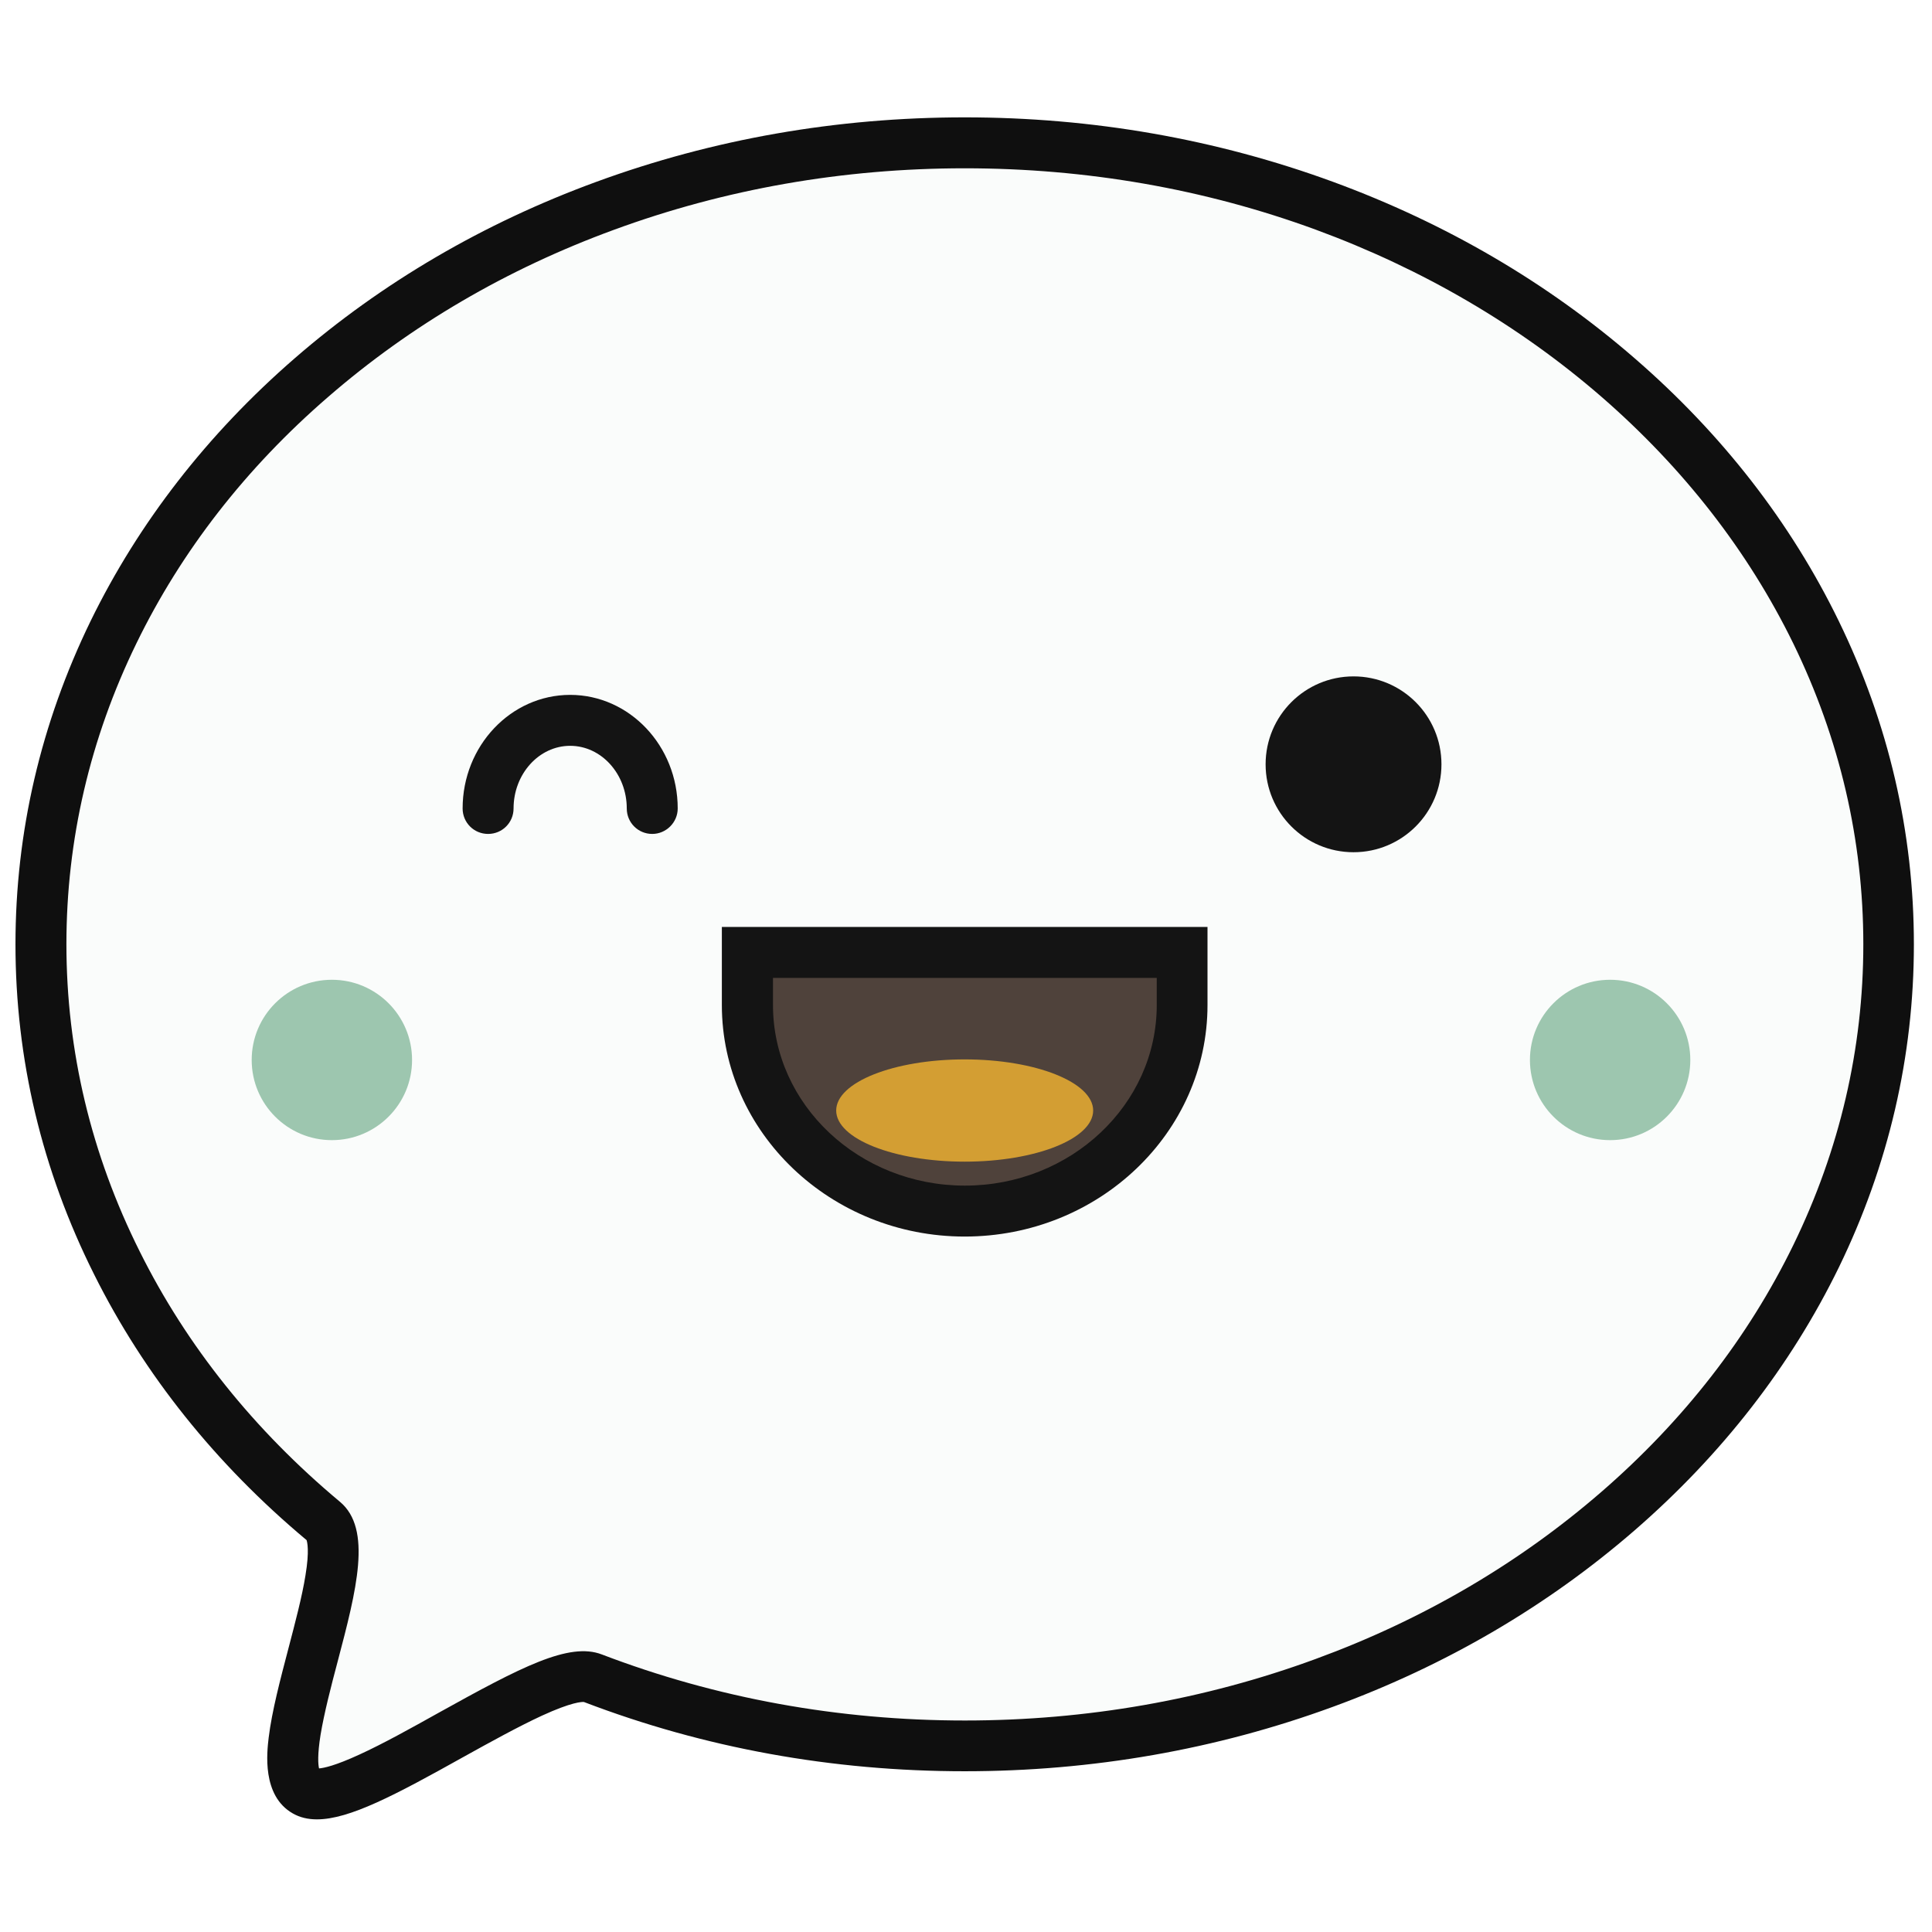
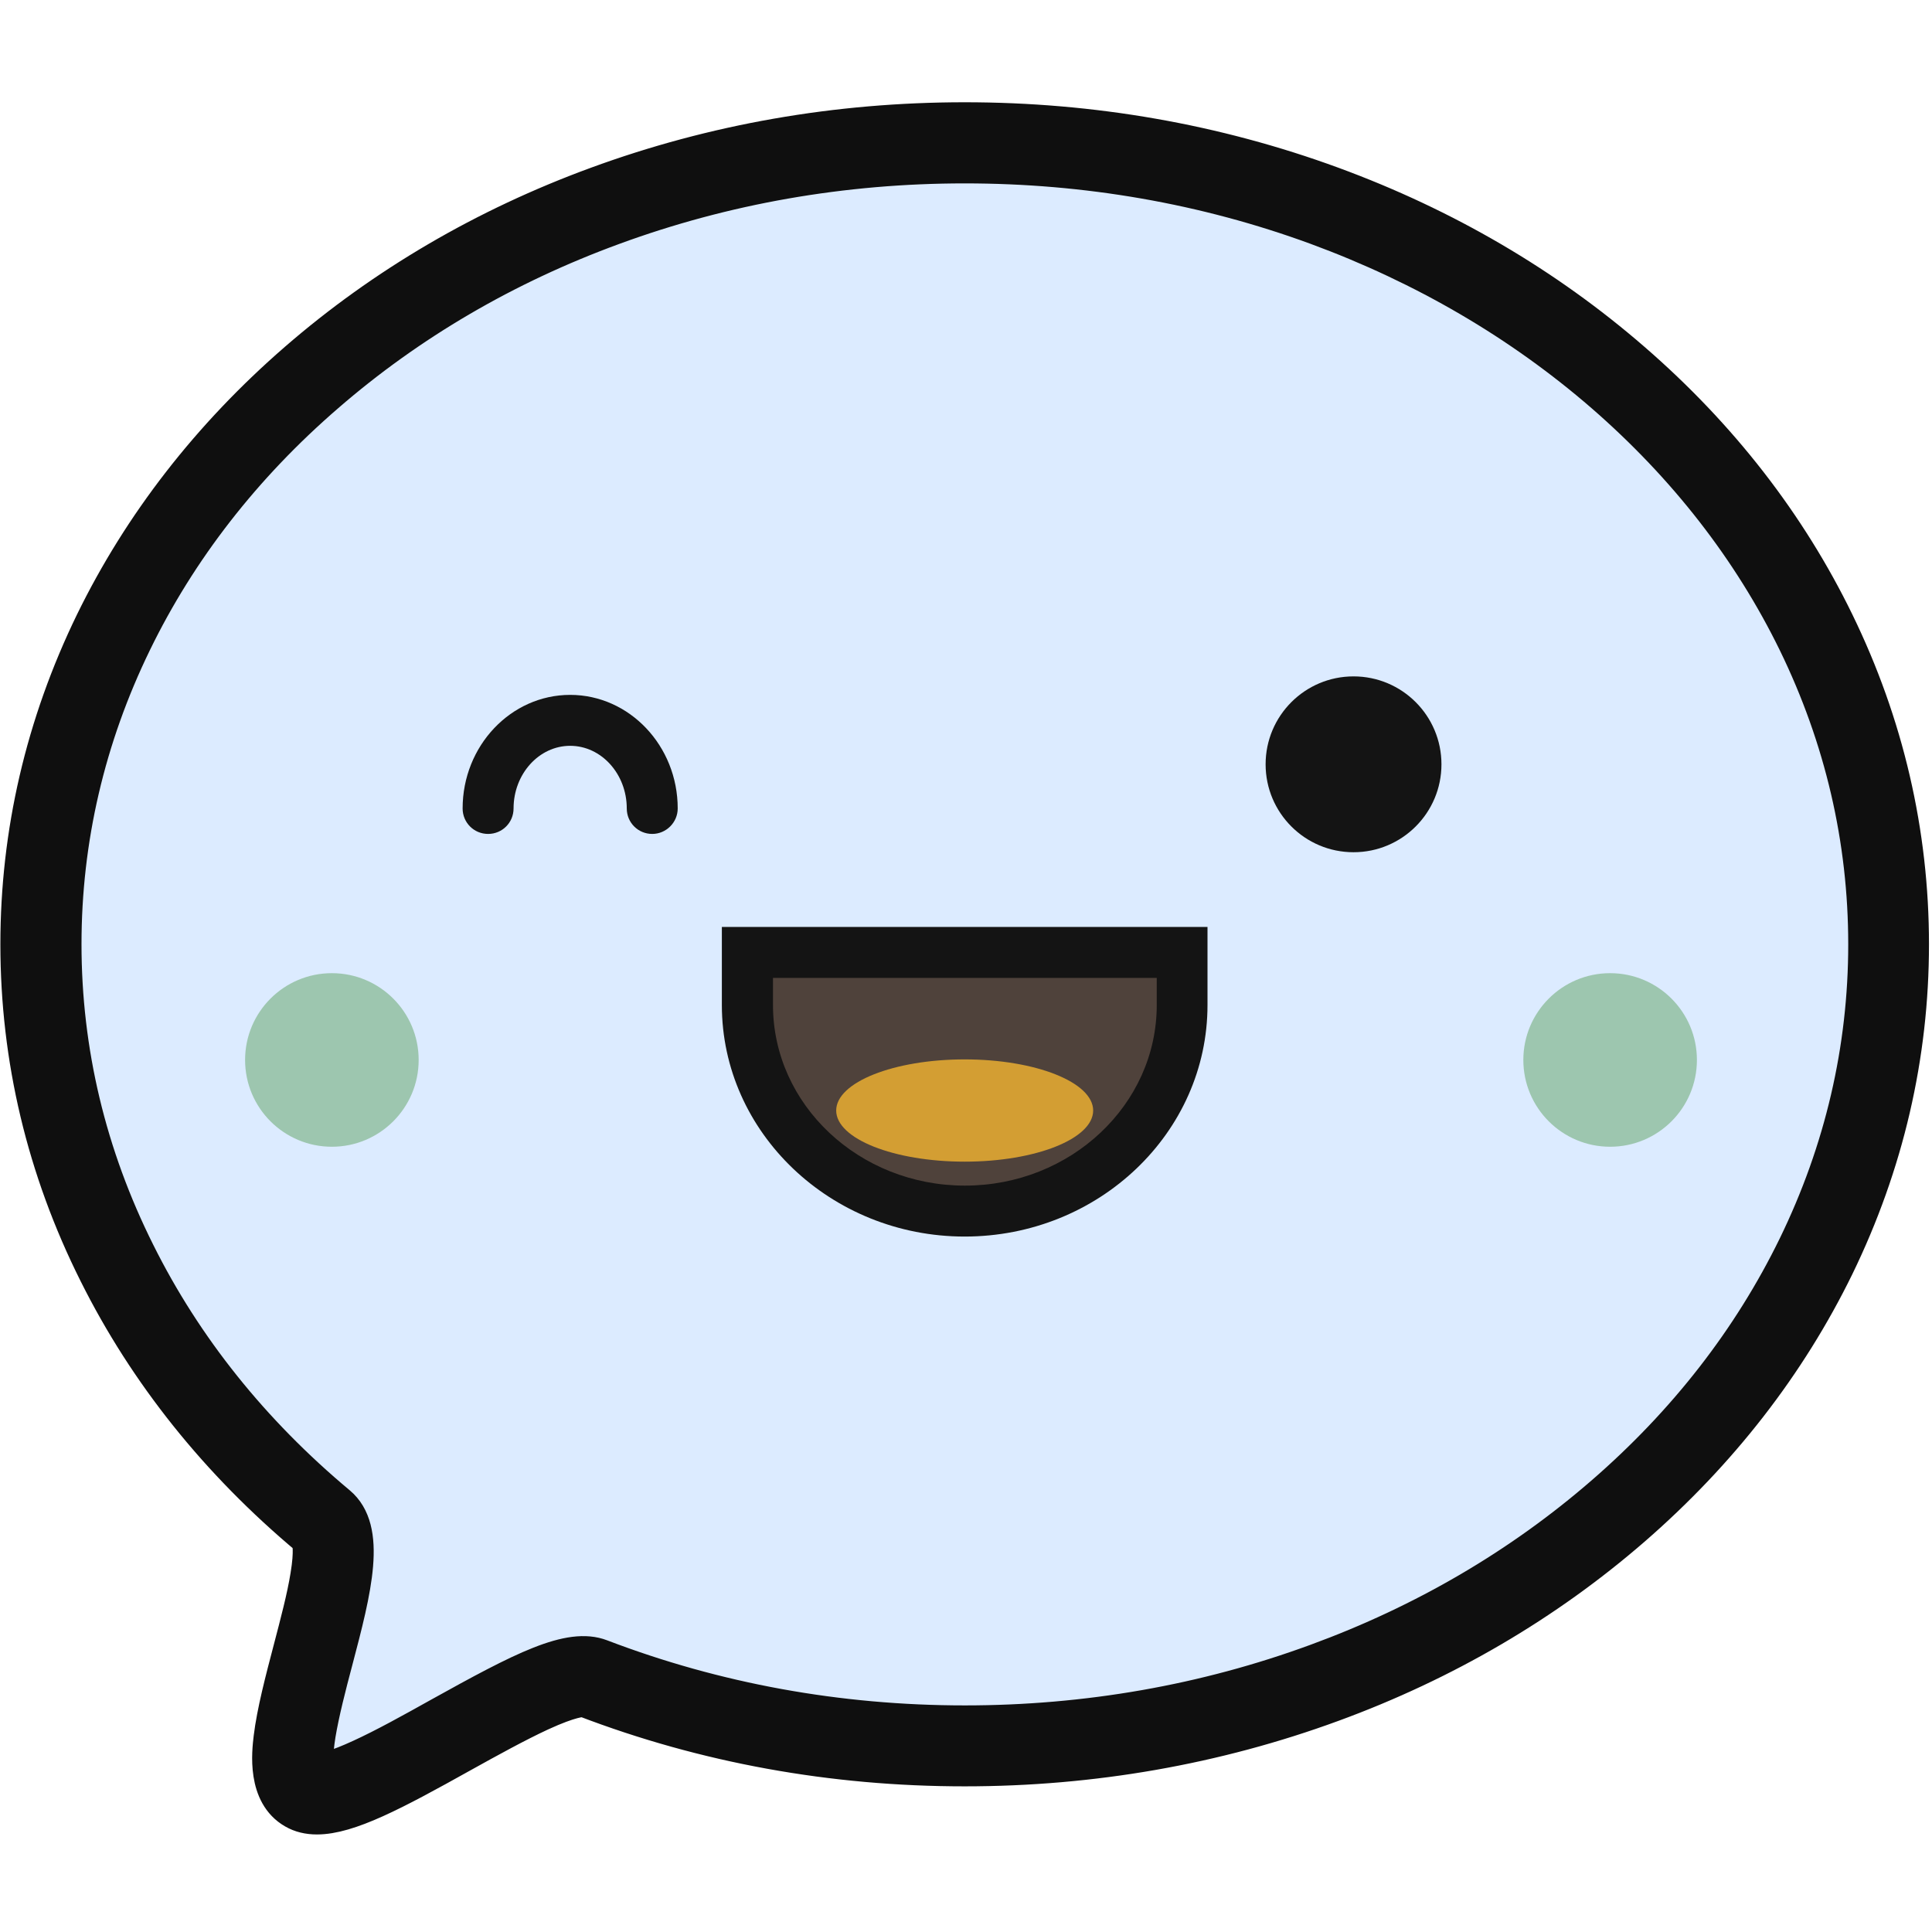
<svg xmlns="http://www.w3.org/2000/svg" width="800px" height="800px" viewBox="0 0 1024 1024" class="icon" version="1.1">
-   <path d="M1001 500.5c0 234.6-219.2 424.8-489.7 424.8-70.2 0-136.9-12.8-197.3-35.9-25.1-9.6-129.6 72.9-152.3 60-25.3-14.5 31.5-124.8 9.7-143C79.1 729.1 21.7 620.6 21.7 500.5c0-234.6 219.2-424.8 489.7-424.8S1001 265.9 1001 500.5z" fill="#FAFCFB" />
-   <path d="M168 964.3c-4.8 0-9.1-1-12.9-3.2-16.4-9.4-13.6-32.5-12.7-40.1 1.7-14 6.2-31 10.5-47.4 3.5-13.4 7.2-27.3 9-38.6 2.2-13.2 0.9-17.7 0.6-18.7-48.2-40.3-86.1-87.7-112.6-140.8-27.7-55.3-41.7-114.2-41.7-175 0-59.4 13.4-117 39.8-171.3 25.5-52.2 61.9-99.1 108.2-139.3 46.2-40.1 100-71.6 159.8-93.5 61.9-22.7 127.6-34.2 195.3-34.2s133.4 11.5 195.3 34.2c59.9 22 113.6 53.4 159.8 93.5 46.4 40.2 82.8 87.1 108.2 139.3 26.4 54.2 39.8 111.9 39.8 171.3 0 59.4-13.4 117-39.8 171.3-25.5 52.2-61.9 99.1-108.2 139.3-46.2 40.1-100 71.6-159.8 93.5-61.9 22.7-127.6 34.2-195.3 34.2-70.2 0-138-12.3-201.8-36.7-1-0.1-6.3-0.1-22.4 7.3-12.3 5.7-27.2 13.9-41.6 21.9-36 20.1-60.3 33-77.5 33zM511.3 89.2c-64.5 0-127.1 11-185.9 32.6-56.8 20.8-107.7 50.6-151.5 88.6-43.6 37.7-77.8 81.7-101.6 130.6-24.6 50.5-37.1 104.2-37.1 159.4 0 56.6 13.1 111.4 38.9 163C99 713.4 134.7 758 180.2 796c17.2 14.4 8.7 46.9-1.2 84.5-3.6 13.5-7.2 27.6-9.1 39-1.7 10.6-1.3 15.7-0.8 17.8 2.6-0.2 8.7-1.5 21.3-7.3 12.5-5.7 27.6-14.1 42.1-22.2 43.6-24.2 69.1-37.6 86.5-30.9 60.7 23.2 125.5 35 192.4 35 64.5 0 127.1-11 185.9-32.6 56.8-20.8 107.7-50.6 151.5-88.6 43.6-37.8 77.8-81.8 101.7-130.8 24.6-50.5 37.1-104.2 37.1-159.4 0-55.3-12.5-108.9-37.1-159.4-23.9-48.9-58.1-92.9-101.7-130.8-43.7-37.9-94.7-67.7-151.5-88.6-58.9-21.6-121.5-32.5-186-32.5z" fill="#0F0F0F" />
+   <path d="M1001 500.5c0 234.6-219.2 424.8-489.7 424.8-70.2 0-136.9-12.8-197.3-35.9-25.1-9.6-129.6 72.9-152.3 60-25.3-14.5 31.5-124.8 9.7-143C79.1 729.1 21.7 620.6 21.7 500.5c0-234.6 219.2-424.8 489.7-424.8S1001 265.9 1001 500.5z" fill="#DCEBFF" stroke="#0F0F0F" stroke-width="22" stroke-linejoin="round" />
+   <path d="M168 964.3c-4.8 0-9.1-1-12.9-3.2-16.4-9.4-13.6-32.5-12.7-40.1 1.7-14 6.2-31 10.5-47.4 3.5-13.4 7.2-27.3 9-38.6 2.2-13.2 0.9-17.7 0.6-18.7-48.2-40.3-86.1-87.7-112.6-140.8-27.7-55.3-41.7-114.2-41.7-175 0-59.4 13.4-117 39.8-171.3 25.5-52.2 61.9-99.1 108.2-139.3 46.2-40.1 100-71.6 159.8-93.5 61.9-22.7 127.6-34.2 195.3-34.2s133.4 11.5 195.3 34.2c59.9 22 113.6 53.4 159.8 93.5 46.4 40.2 82.8 87.1 108.2 139.3 26.4 54.2 39.8 111.9 39.8 171.3 0 59.4-13.4 117-39.8 171.3-25.5 52.2-61.9 99.1-108.2 139.3-46.2 40.1-100 71.6-159.8 93.5-61.9 22.7-127.6 34.2-195.3 34.2-70.2 0-138-12.3-201.8-36.7-1-0.1-6.3-0.1-22.4 7.3-12.3 5.7-27.2 13.9-41.6 21.9-36 20.1-60.3 33-77.5 33zM511.3 89.2c-64.5 0-127.1 11-185.9 32.6-56.8 20.8-107.7 50.6-151.5 88.6-43.6 37.7-77.8 81.7-101.6 130.6-24.6 50.5-37.1 104.2-37.1 159.4 0 56.6 13.1 111.4 38.9 163C99 713.4 134.7 758 180.2 796c17.2 14.4 8.7 46.9-1.2 84.5-3.6 13.5-7.2 27.6-9.1 39-1.7 10.6-1.3 15.7-0.8 17.8 2.6-0.2 8.7-1.5 21.3-7.3 12.5-5.7 27.6-14.1 42.1-22.2 43.6-24.2 69.1-37.6 86.5-30.9 60.7 23.2 125.5 35 192.4 35 64.5 0 127.1-11 185.9-32.6 56.8-20.8 107.7-50.6 151.5-88.6 43.6-37.8 77.8-81.8 101.7-130.8 24.6-50.5 37.1-104.2 37.1-159.4 0-55.3-12.5-108.9-37.1-159.4-23.9-48.9-58.1-92.9-101.7-130.8-43.7-37.9-94.7-67.7-151.5-88.6-58.9-21.6-121.5-32.5-186-32.5z" fill="#0F0F0F" stroke="#0F0F0F" stroke-width="16" stroke-linejoin="round" />
  <path d="M717.4 405.1m-46.6 0a46.6 46.6 0 1 0 93.2 0 46.6 46.6 0 1 0-93.2 0Z" fill="#141414" />
  <path d="M345.7 442c-7.5 0-13.5-6-13.5-13.5 0-18.3-13.5-33.2-30-33.2s-30 14.9-30 33.2c0 7.5-6 13.5-13.5 13.5s-13.5-6-13.5-13.5c0-33.2 25.6-60.2 57-60.2s57 27 57 60.2c0 7.4-6.1 13.5-13.5 13.5z" fill="#141414" />
  <path d="M396.2 532.7c0 60.1 51.8 109.2 115.2 109.2 63.3 0 115.2-49.1 115.2-109.2v-27.9H396.2v27.9z" fill="#4F423B" />
  <path d="M511.3 655.4c-70.9 0-128.7-55.1-128.7-122.7v-41.4H640v41.4c0 67.7-57.7 122.7-128.7 122.7zM409.7 518.3v14.4c0 52.8 45.6 95.7 101.7 95.7s101.7-42.9 101.7-95.7v-14.4H409.7z" fill="#141414" />
  <path d="M443.2 588.6a68.1 27.1 0 1 0 136.2 0 68.1 27.1 0 1 0-136.2 0Z" fill="#D39E33" />
-   <path d="M175.9 561.8m-42.5 0a42.5 42.5 0 1 0 85 0 42.5 42.5 0 1 0-85 0Z" fill="#9DC6AF" />
-   <path d="M853.4 561.8m-42.5 0a42.5 42.5 0 1 0 85 0 42.5 42.5 0 1 0-85 0Z" fill="#9DC6AF" />
+   <path d="M175.9 561.8m-46 0a46 46 0 1 0 92 0 46 46 0 1 0-92 0Z" fill="#9DC6AF" />
+   <path d="M853.4 561.8m-46 0a46 46 0 1 0 92 0 46 46 0 1 0-92 0Z" fill="#9DC6AF" />
</svg>
